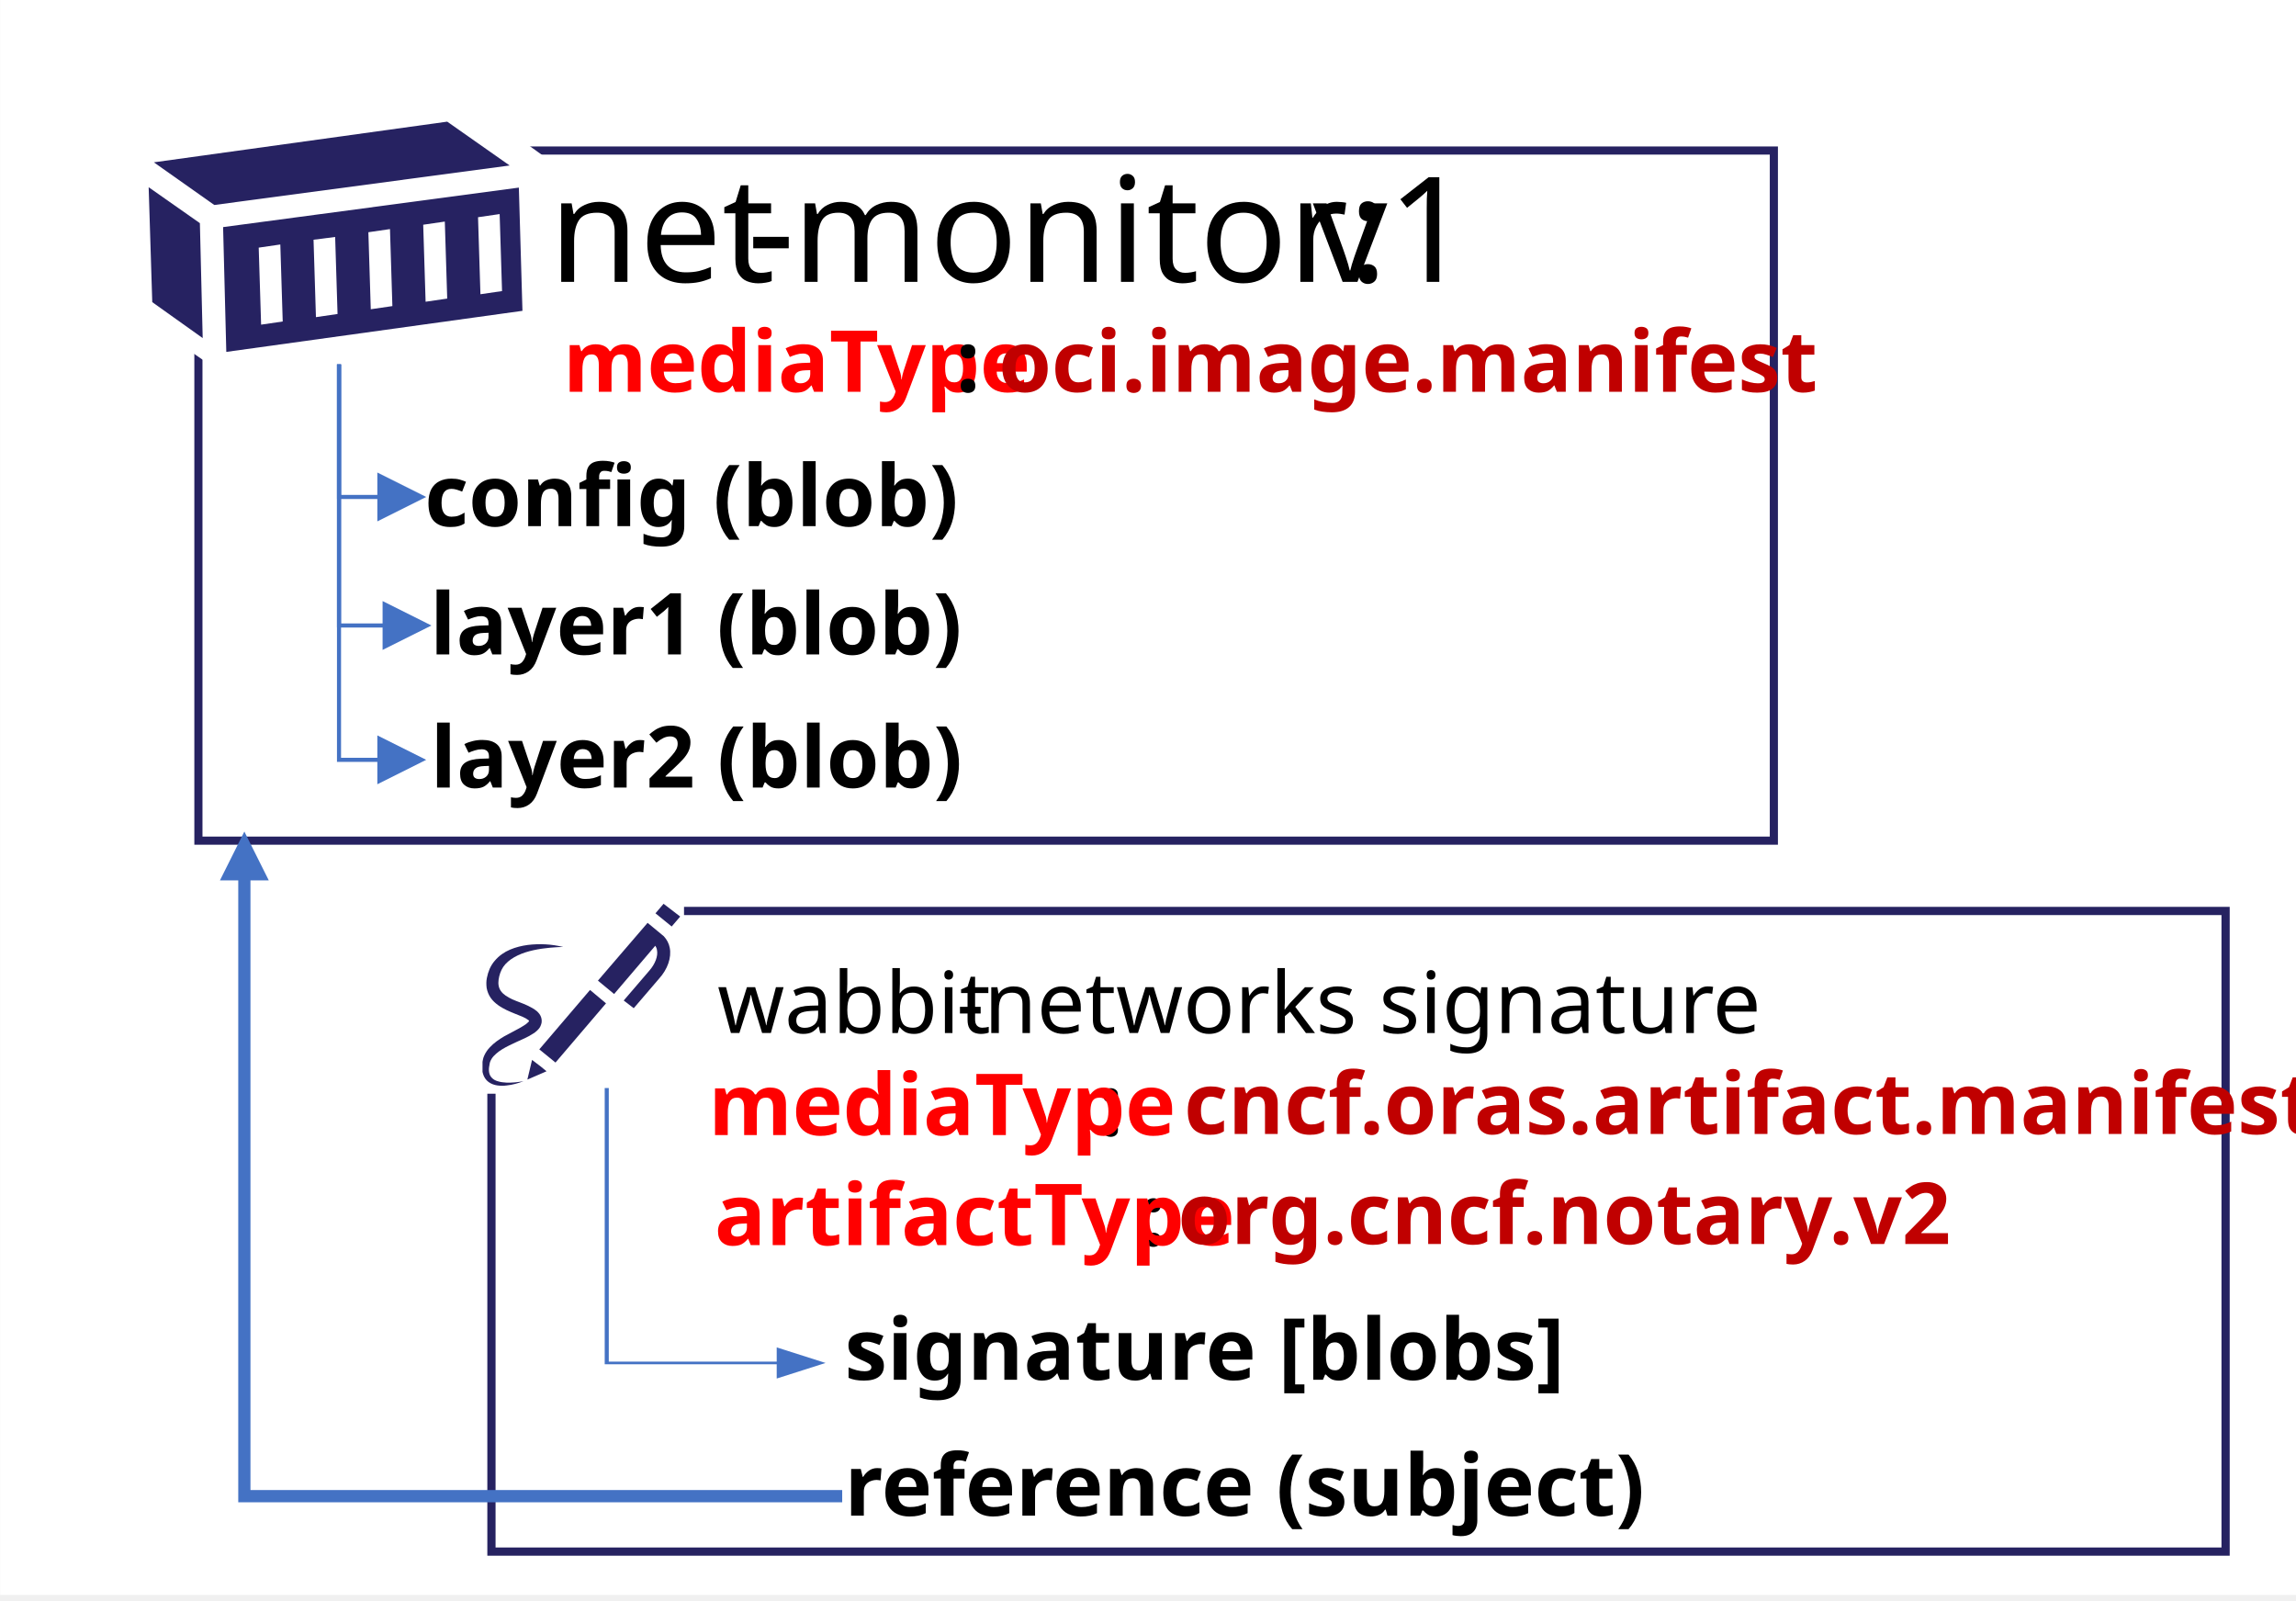
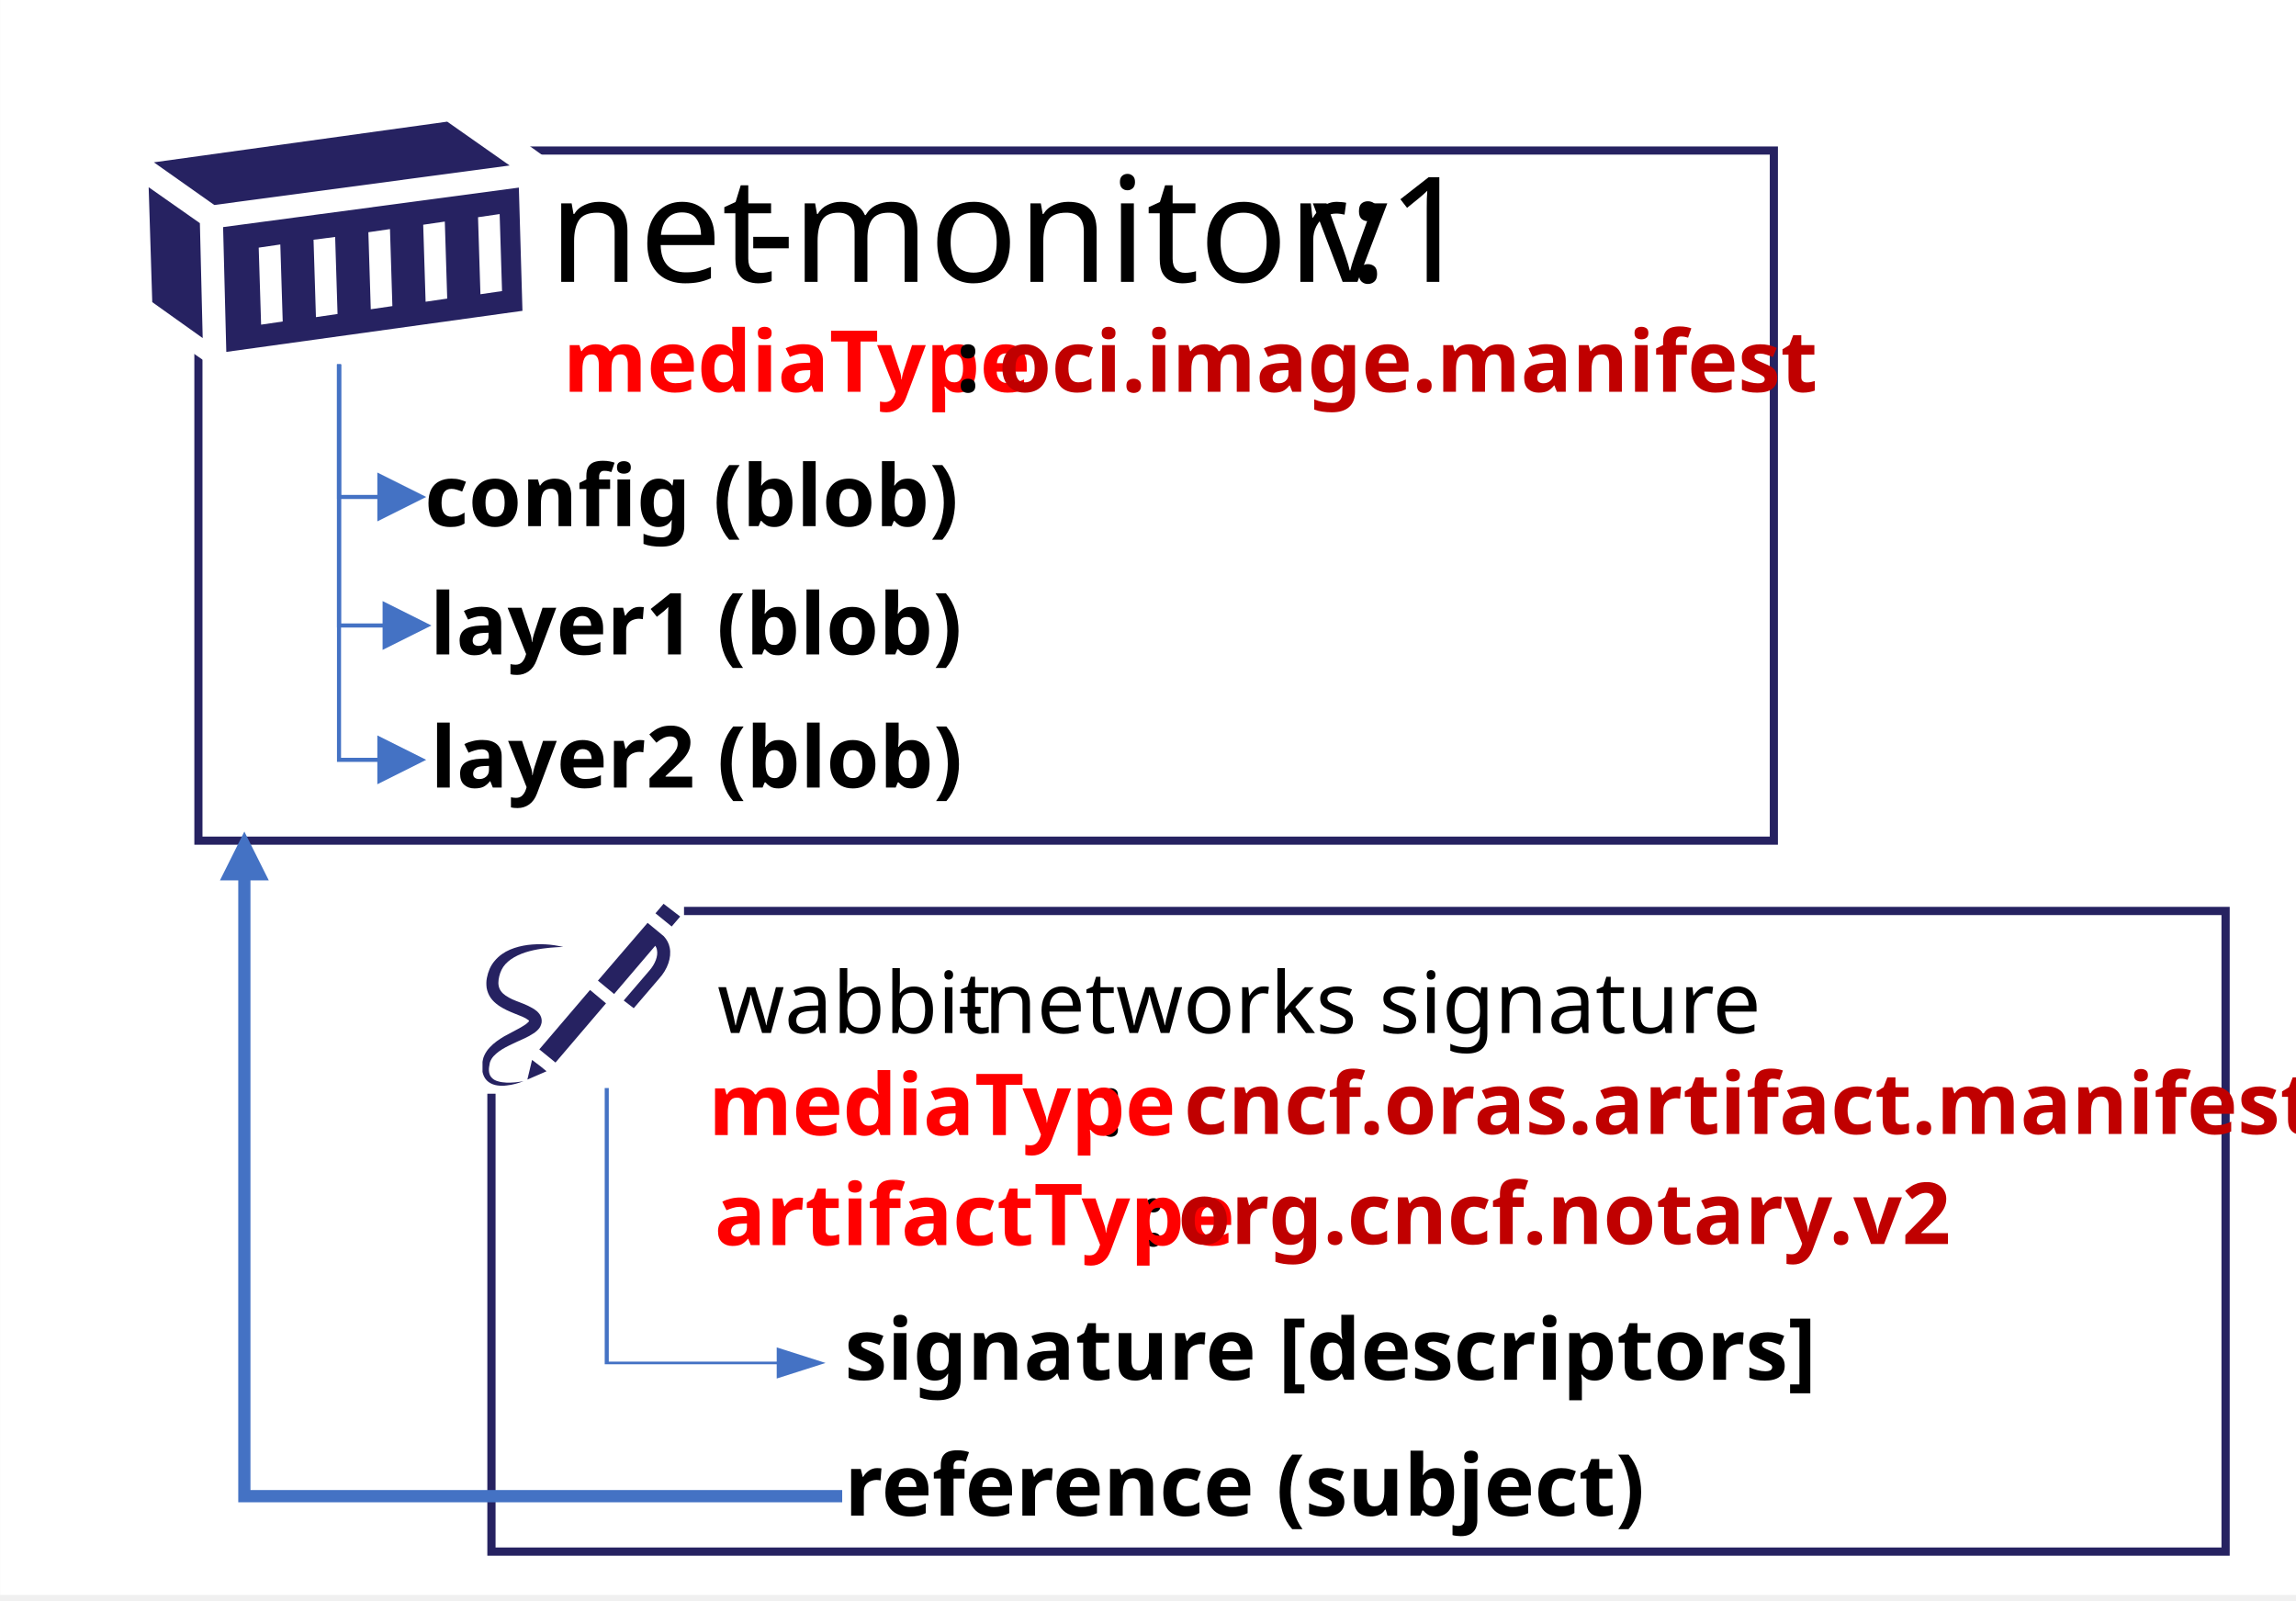
<svg xmlns="http://www.w3.org/2000/svg" width="99.483mm" height="69.321mm" viewBox="0 0 99.483 69.321" version="1.1" id="svg9533">
  <defs id="defs9530">
    <clipPath id="clip0">
      <rect x="504" y="20" width="376" height="262" id="rect9537" />
    </clipPath>
    <clipPath id="clip1">
      <rect x="518" y="30" width="62" height="42" id="rect9540" />
    </clipPath>
    <clipPath id="clip2">
      <rect x="518" y="30" width="62" height="42" id="rect9543" />
    </clipPath>
    <clipPath id="clip3">
      <rect x="518" y="20" width="62" height="62" id="rect9546" />
    </clipPath>
    <clipPath id="clip4">
      <rect x="575" y="162" width="33" height="33" id="rect9549" />
    </clipPath>
    <clipPath id="clip5">
      <rect x="575" y="162" width="33" height="33" id="rect9552" />
    </clipPath>
    <clipPath id="clip6">
      <rect x="574" y="162" width="35" height="33" id="rect9555" />
    </clipPath>
    <clipPath id="clip7">
      <rect x="574" y="162" width="35" height="33" id="rect9558" />
    </clipPath>
    <clipPath id="clip8">
      <rect x="574" y="162" width="34" height="33" id="rect9561" />
    </clipPath>
    <clipPath id="clip9">
      <rect x="574" y="162" width="34" height="33" id="rect9564" />
    </clipPath>
    <clipPath id="clip10">
      <rect x="574" y="162" width="34" height="33" id="rect9567" />
    </clipPath>
    <clipPath id="clip11">
      <rect x="574" y="162" width="34" height="33" id="rect9570" />
    </clipPath>
    <clipPath id="clip0-0">
      <rect x="591" y="357" width="33" height="33" id="rect33584" />
    </clipPath>
  </defs>
  <g id="layer1" transform="translate(0.3046117,-0.06652)">
    <g clip-path="url(#clip0)" transform="matrix(0.2645833,0,0,0.2645833,-133.6546,-5.225147)" id="g9681">
      <rect x="504.017" y="19.155" width="375.999" height="262" fill="#ffffff" id="rect9575" />
      <path d="m 536.492,44.648 h 258 v 112.999 h -258 z" stroke="#262261" stroke-width="1.333" stroke-miterlimit="8" fill="#ffffff" fill-rule="evenodd" id="path9577" />
      <text font-family="Calibri, Calibri_MSFontService, sans-serif" font-weight="400" font-size="24px" id="text9585" x="593.859" y="66.155">net<tspan font-size="24px" x="626.399" y="66.155" id="tspan9579">-</tspan>
        <tspan font-size="24px" x="633.733" y="66.155" id="tspan9581">monitor:</tspan>
        <tspan font-size="24px" x="718.999" y="66.155" id="tspan9583">v1</tspan>
      </text>
      <path d="m 581.366,37.148 13.089,9.444 c 0.183,8.45 0.355,16.899 0.539,25.349 l -57.454,7.207 -11.492,-7.953 c -0.183,-8.615 0.172,-18.224 0,-26.84 z" fill="#ffffff" fill-rule="evenodd" id="path9587" />
      <g clip-path="url(#clip1)" id="g9599" transform="translate(10.01717,7.15512)">
        <g clip-path="url(#clip2)" id="g9597">
          <g clip-path="url(#clip3)" id="g9595">
            <path d="M 60.724,43.328 60.142,23.151 12.352,29.618 12.869,50.053 Z m -3.686,-15.844 0.388,12.61 -3.492,0.517 -0.388,-12.61 z m -8.86,1.229 0.388,12.61 -3.492,0.517 -0.388,-12.61 z m -8.86,1.229 0.388,12.61 -3.492,0.517 -0.388,-12.61 z m -8.86,1.293 0.388,12.61 -3.492,0.517 -0.388,-12.675 z m -8.86,1.229 0.388,12.61 -3.492,0.517 -0.388,-12.61 z" fill="#262261" transform="matrix(1.01346,0,0,1,518,20.4118)" id="path9589" />
            <path d="M 0.905,41.905 9.054,47.79 8.601,28.971 0.323,23.087 Z" fill="#262261" transform="matrix(1.01346,0,0,1,518,20.4118)" id="path9591" />
            <path d="M 58.654,19.53 48.566,12.352 1.164,19.012 10.929,25.997 Z" fill="#262261" transform="matrix(1.01346,0,0,1,518,20.4118)" id="path9593" />
          </g>
        </g>
      </g>
      <text font-family="Calibri, Calibri_MSFontService, sans-serif" font-weight="700" font-size="14px" id="text9603" x="574.404" y="127.155">layer1 (blob)<tspan font-size="14px" x="573.544" y="149.155" id="tspan9601" />
      </text>
      <path d="m 567.987,122.752 h -8.803 v -43.097 h 0.666 v 42.764 l -0.333,-0.334 h 8.47 z m -1.333,-4.333 8,4 -8,4 z" fill="#4472c4" id="path9605" />
      <path d="m 567.127,144.747 h -7.943 v -65.092 h 0.666 v 64.759 l -0.333,-0.334 h 7.61 z m -1.333,-4.333 8,4 -8,4 z" fill="#4472c4" id="path9607" />
      <text font-family="Calibri, Calibri_MSFontService, sans-serif" font-weight="700" font-size="14px" id="text9609" x="573.544" y="106.155">config (blob)</text>
      <path d="m 567.127,101.703 h -7.943 v -22.048 h 0.666 v 21.715 l -0.333,-0.333 h 7.61 z m -1.333,-4.333 8,4 -8,4 z" fill="#4472c4" id="path9611" />
      <text fill="#ff0000" font-family="Calibri, Calibri_MSFontService, sans-serif" font-weight="700" font-size="14px" id="text9617" x="596.202" y="84.155">mediaType<tspan fill="#000000" font-size="14px" x="660.535" y="84.155" id="tspan9613">:</tspan>
        <tspan fill="#c00000" font-size="14px" x="667.535" y="84.155" id="tspan9615">oci.image.manifest</tspan>
      </text>
      <path d="M 584.48,169.161 H 868.468 V 274.057 H 584.48 Z" stroke="#262261" stroke-width="1.346" stroke-miterlimit="8" fill="#ffffff" fill-rule="evenodd" id="path9619" />
      <g clip-path="url(#clip4)" id="g9647" transform="translate(8.017168,5.15512)">
        <g clip-path="url(#clip5)" id="g9645">
          <g clip-path="url(#clip6)" id="g9643">
            <g clip-path="url(#clip7)" id="g9641">
              <path d="m 183.097,267.726 h 34.064 v 31.935 h -34.064 z" fill="#ffffff" transform="matrix(1.00067,0,0,1,391.237,-105.726)" id="path9621" />
              <g clip-path="url(#clip8)" id="g9639">
                <g clip-path="url(#clip9)" id="g9637">
                  <g clip-path="url(#clip10)" id="g9635">
                    <g clip-path="url(#clip11)" id="g9633">
                      <path d="m 19.754,16.335 -2.49,-2.191 -7.902,9.728 2.523,2.158 z" fill="#262261" transform="matrix(1.05141,0,0,1,574.456,162.796)" id="path9623" />
                      <path d="M 9.562,26.66 8.234,25.598 7.503,28.818 10.491,27.457 Z" fill="#262261" transform="matrix(1.05141,0,0,1,574.456,162.796)" id="path9625" />
                      <path d="M 27.457,1.594 29.98,3.752 31.308,2.125 28.718,0.033 Z" fill="#262261" transform="matrix(1.05141,0,0,1,574.456,162.796)" id="path9627" />
                      <path d="m 22.51,15.87 1.561,1.262 3.951,-4.847 C 29.349,10.757 29.98,8.831 29.681,7.238 29.549,6.507 29.216,5.877 28.752,5.345 l -2.523,-2.191 -7.736,9.462 2.523,2.191 6.408,-7.902 c 0.133,0.199 0.232,0.432 0.266,0.697 0.199,0.996 -0.299,2.324 -1.195,3.386 z" fill="#262261" transform="matrix(1.05141,0,0,1,574.456,162.796)" id="path9629" />
                      <path d="m 1.693,25.93 c 0.066,-0.166 0.133,-0.332 0.232,-0.498 0.199,-0.332 0.432,-0.598 0.73,-0.863 0.564,-0.531 1.295,-0.963 2.058,-1.361 0.764,-0.398 1.56,-0.763 2.39,-1.162 0.398,-0.199 0.83,-0.432 1.262,-0.731 0.232,-0.133 0.432,-0.299 0.664,-0.531 0.232,-0.232 0.465,-0.498 0.598,-0.93 0.166,-0.398 0.133,-0.93 0,-1.295 C 9.495,18.161 9.23,17.862 8.997,17.629 8.499,17.198 8.034,16.965 7.603,16.733 6.74,16.301 5.91,16.036 5.146,15.671 4.416,15.305 3.785,14.907 3.42,14.376 3.054,13.878 2.922,13.214 3.021,12.483 3.121,11.72 3.353,10.989 3.752,10.358 4.582,9.097 6.142,8.267 7.802,7.802 8.632,7.57 9.495,7.404 10.392,7.304 10.823,7.238 11.288,7.204 11.72,7.171 12.151,7.138 12.616,7.105 13.081,7.105 11.288,6.64 9.429,6.54 7.57,6.773 6.64,6.906 5.71,7.138 4.814,7.537 3.918,7.935 3.088,8.533 2.424,9.363 2.092,9.761 1.826,10.226 1.627,10.691 c -0.199,0.498 -0.332,0.963 -0.432,1.494 -0.1,0.531 -0.1,1.062 -0.033,1.627 0.1,0.564 0.299,1.129 0.631,1.627 0.332,0.498 0.73,0.863 1.162,1.195 0.432,0.332 0.863,0.564 1.295,0.797 0.863,0.431 1.726,0.763 2.49,1.095 0.365,0.166 0.697,0.365 0.896,0.531 0.1,0.066 0.133,0.133 0.133,0.166 0,0.033 0,0 0,0 0,0 -0.033,0.1 -0.133,0.199 -0.1,0.1 -0.232,0.199 -0.365,0.332 -0.299,0.232 -0.664,0.431 -1.029,0.664 -0.764,0.432 -1.56,0.863 -2.357,1.328 -0.797,0.498 -1.594,1.062 -2.258,1.826 -0.332,0.365 -0.631,0.83 -0.83,1.295 -0.1,0.232 -0.199,0.498 -0.232,0.764 -0.066,0.266 -0.066,0.498 -0.1,0.73 -0.033,0.498 -0.033,0.996 0.133,1.527 0.133,0.498 0.432,0.996 0.863,1.328 0.432,0.332 0.93,0.498 1.394,0.564 0.498,0.066 0.963,0.066 1.428,0 C 5.212,29.681 6.076,29.416 6.906,29.084 6.009,29.25 5.113,29.349 4.25,29.316 3.818,29.283 3.386,29.25 2.988,29.117 2.59,29.017 2.224,28.818 1.992,28.552 1.494,28.054 1.428,27.258 1.594,26.461 c 0,-0.133 0.066,-0.365 0.1,-0.531 z" fill="#262261" transform="matrix(1.05141,0,0,1,574.456,162.796)" id="path9631" />
                    </g>
                  </g>
                </g>
              </g>
            </g>
          </g>
        </g>
      </g>
      <text font-family="Calibri, Calibri_MSFontService, sans-serif" font-weight="400" font-size="14px" id="text9657" x="621.475" y="189.155">wabbit<tspan font-size="14px" x="660.642" y="189.155" id="tspan9649">-networks signature</tspan>
      </text>
      <path d="m 632.529,243.382 h -29.5 v -45.232 h 0.666 v 45.02 l -0.333,-0.213 h 29.167 z m -1.333,-2.761 8,2.549 -8,2.549 z" fill="#4472c4" id="path9659" style="stroke-width:0.798" />
      <path d="m 641.921,265.98 h -98.904 v -103.158 h 2 v 102.158 l -1,-1 h 97.904 z m -101.904,-101.825 4,-8 4,8 z" fill="#4472c4" id="path9679" />
      <text xml:space="preserve" style="font-style:normal;font-weight:normal;font-size:40px;line-height:1.25;font-family:sans-serif;fill:#000000;fill-opacity:1;stroke:none" x="728.326" y="280.256" id="text13215">
        <tspan id="tspan13213" x="728.326" y="280.256"> </tspan>
      </text>
      <text font-family="Calibri, Calibri_MSFontService, sans-serif" font-weight="700" font-size="14px" id="text70671-3" x="574.481" y="148.953">layer2 (blob)</text>
      <text font-family="Calibri, Calibri_MSFontService, sans-serif" font-weight="400" font-size="14px" id="text75456-7" x="603.157" y="245.92">
-         <tspan font-size="14px" x="642.324" y="245.92" id="tspan75448-7" style="font-weight:bold">signature [blobs]</tspan>
+         <tspan font-size="14px" x="642.324" y="245.92" id="tspan75448-7" style="font-weight:bold">signature [descriptors]</tspan>
      </text>
      <text font-family="Calibri, Calibri_MSFontService, sans-serif" font-weight="400" font-size="14px" id="text75456-7-6" x="603.125" y="268.168">
        <tspan font-size="14px" x="642.291" y="268.168" id="tspan75448-7-2" style="font-weight:bold">reference (subject)</tspan>
      </text>
      <g id="g202427" transform="translate(1.908032,11.77866)">
        <text fill="#ff0000" font-family="Calibri, Calibri_MSFontService, sans-serif" font-weight="700" font-size="14px" id="text9617-2-6" x="624.639" y="212.201">
          <tspan fill="#000000" font-size="14px" x="688.972" y="212.201" id="tspan9613-6-8">:</tspan>
        </text>
        <text fill="#ff0000" font-family="Calibri, Calibri_MSFontService, sans-serif" font-weight="700" font-size="14px" id="text9617-2-8" x="619.083" y="212.093">artifactType<tspan fill="#000000" font-size="14px" x="683.416" y="212.093" id="tspan9613-6-2" />
        </text>
        <text fill="#ff0000" font-family="Calibri, Calibri_MSFontService, sans-serif" font-weight="700" font-size="14px" id="text9617-2-8-9" x="623.649" y="211.915">
          <tspan fill="#c00000" font-size="14px" x="694.982" y="211.915" id="tspan9615-5-0-7">org.cncf.notary.v2</tspan>
        </text>
      </g>
      <g id="g202427-6" transform="translate(0.9219335,-6.242413)">
        <text fill="#ff0000" font-family="Calibri, Calibri_MSFontService, sans-serif" font-weight="700" font-size="14px" id="text9617-2-6-3" x="618.639" y="212.201">
          <tspan fill="#000000" font-size="14px" x="682.972" y="212.201" id="tspan9613-6-8-2">:</tspan>
        </text>
        <text fill="#ff0000" font-family="Calibri, Calibri_MSFontService, sans-serif" font-weight="700" font-size="14px" id="text9617-2-8-5" x="619.083" y="212.093">mediaType</text>
        <text fill="#ff0000" font-family="Calibri, Calibri_MSFontService, sans-serif" font-weight="700" font-size="14px" id="text9617-2-8-9-9" x="625.649" y="211.915">
          <tspan fill="#c00000" font-size="14px" x="696.982" y="211.915" id="tspan9615-5-0-7-0">cncf.oras.artifact.manifest.v1</tspan>
        </text>
      </g>
    </g>
    <g clip-path="url(#clip0-0)" transform="matrix(0.2645833,0,0,0.2645833,-47.6135,61.73911)" id="g33599">
      <path d="M 0,0 H 24.444 V 17.643 C 12.222,17.643 12.222,24.365 0,20.546 Z" stroke="#262261" stroke-width="0.815" stroke-miterlimit="8" fill="#ffffff" fill-rule="evenodd" transform="matrix(-1.00134,0,0,1,620.351,362.806)" id="path33589" />
      <text font-family="Calibri, Calibri_MSFontService, Arial" font-weight="400" font-size="19px" transform="matrix(0.611933,0,0,0.611111,596.912,371)" id="text33597">S<tspan font-size="19px" x="7.415" y="4.909" id="tspan33591">B</tspan>
        <tspan font-size="19px" x="15.682" y="9.818" id="tspan33593">o</tspan>
        <tspan font-size="16px" x="22.086" y="18" id="tspan33595">M</tspan>
      </text>
    </g>
  </g>
</svg>
